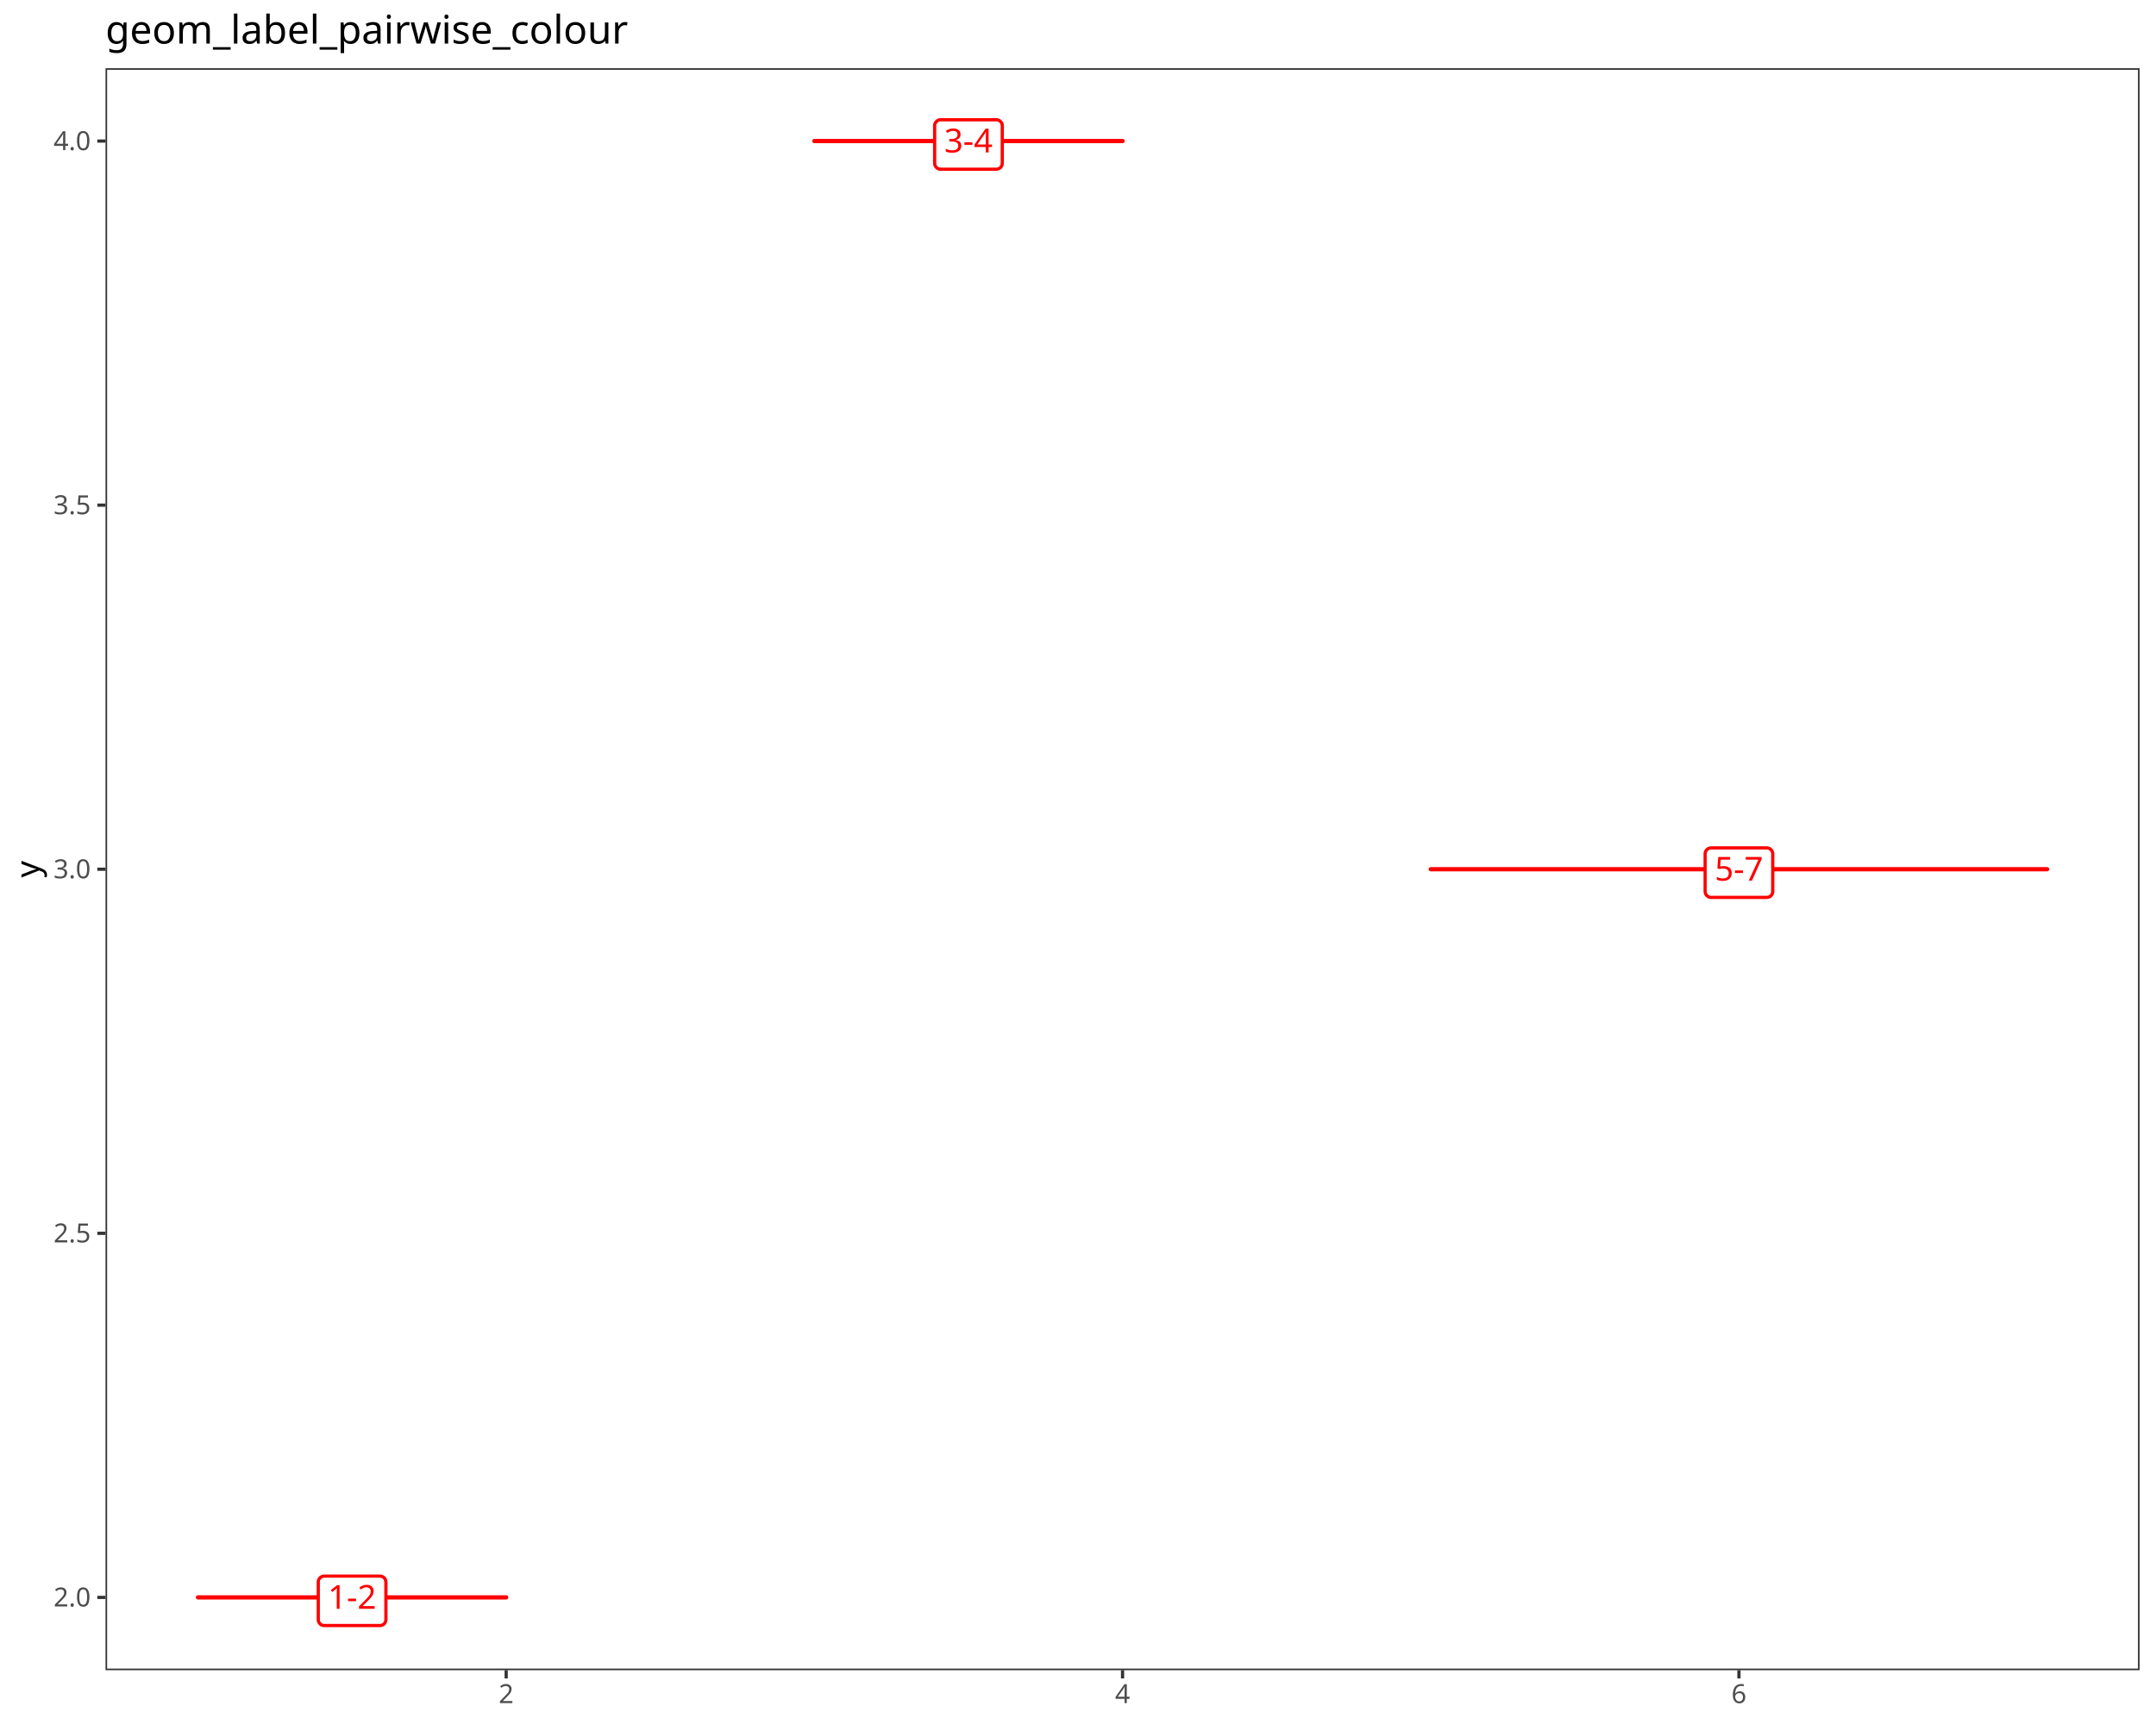
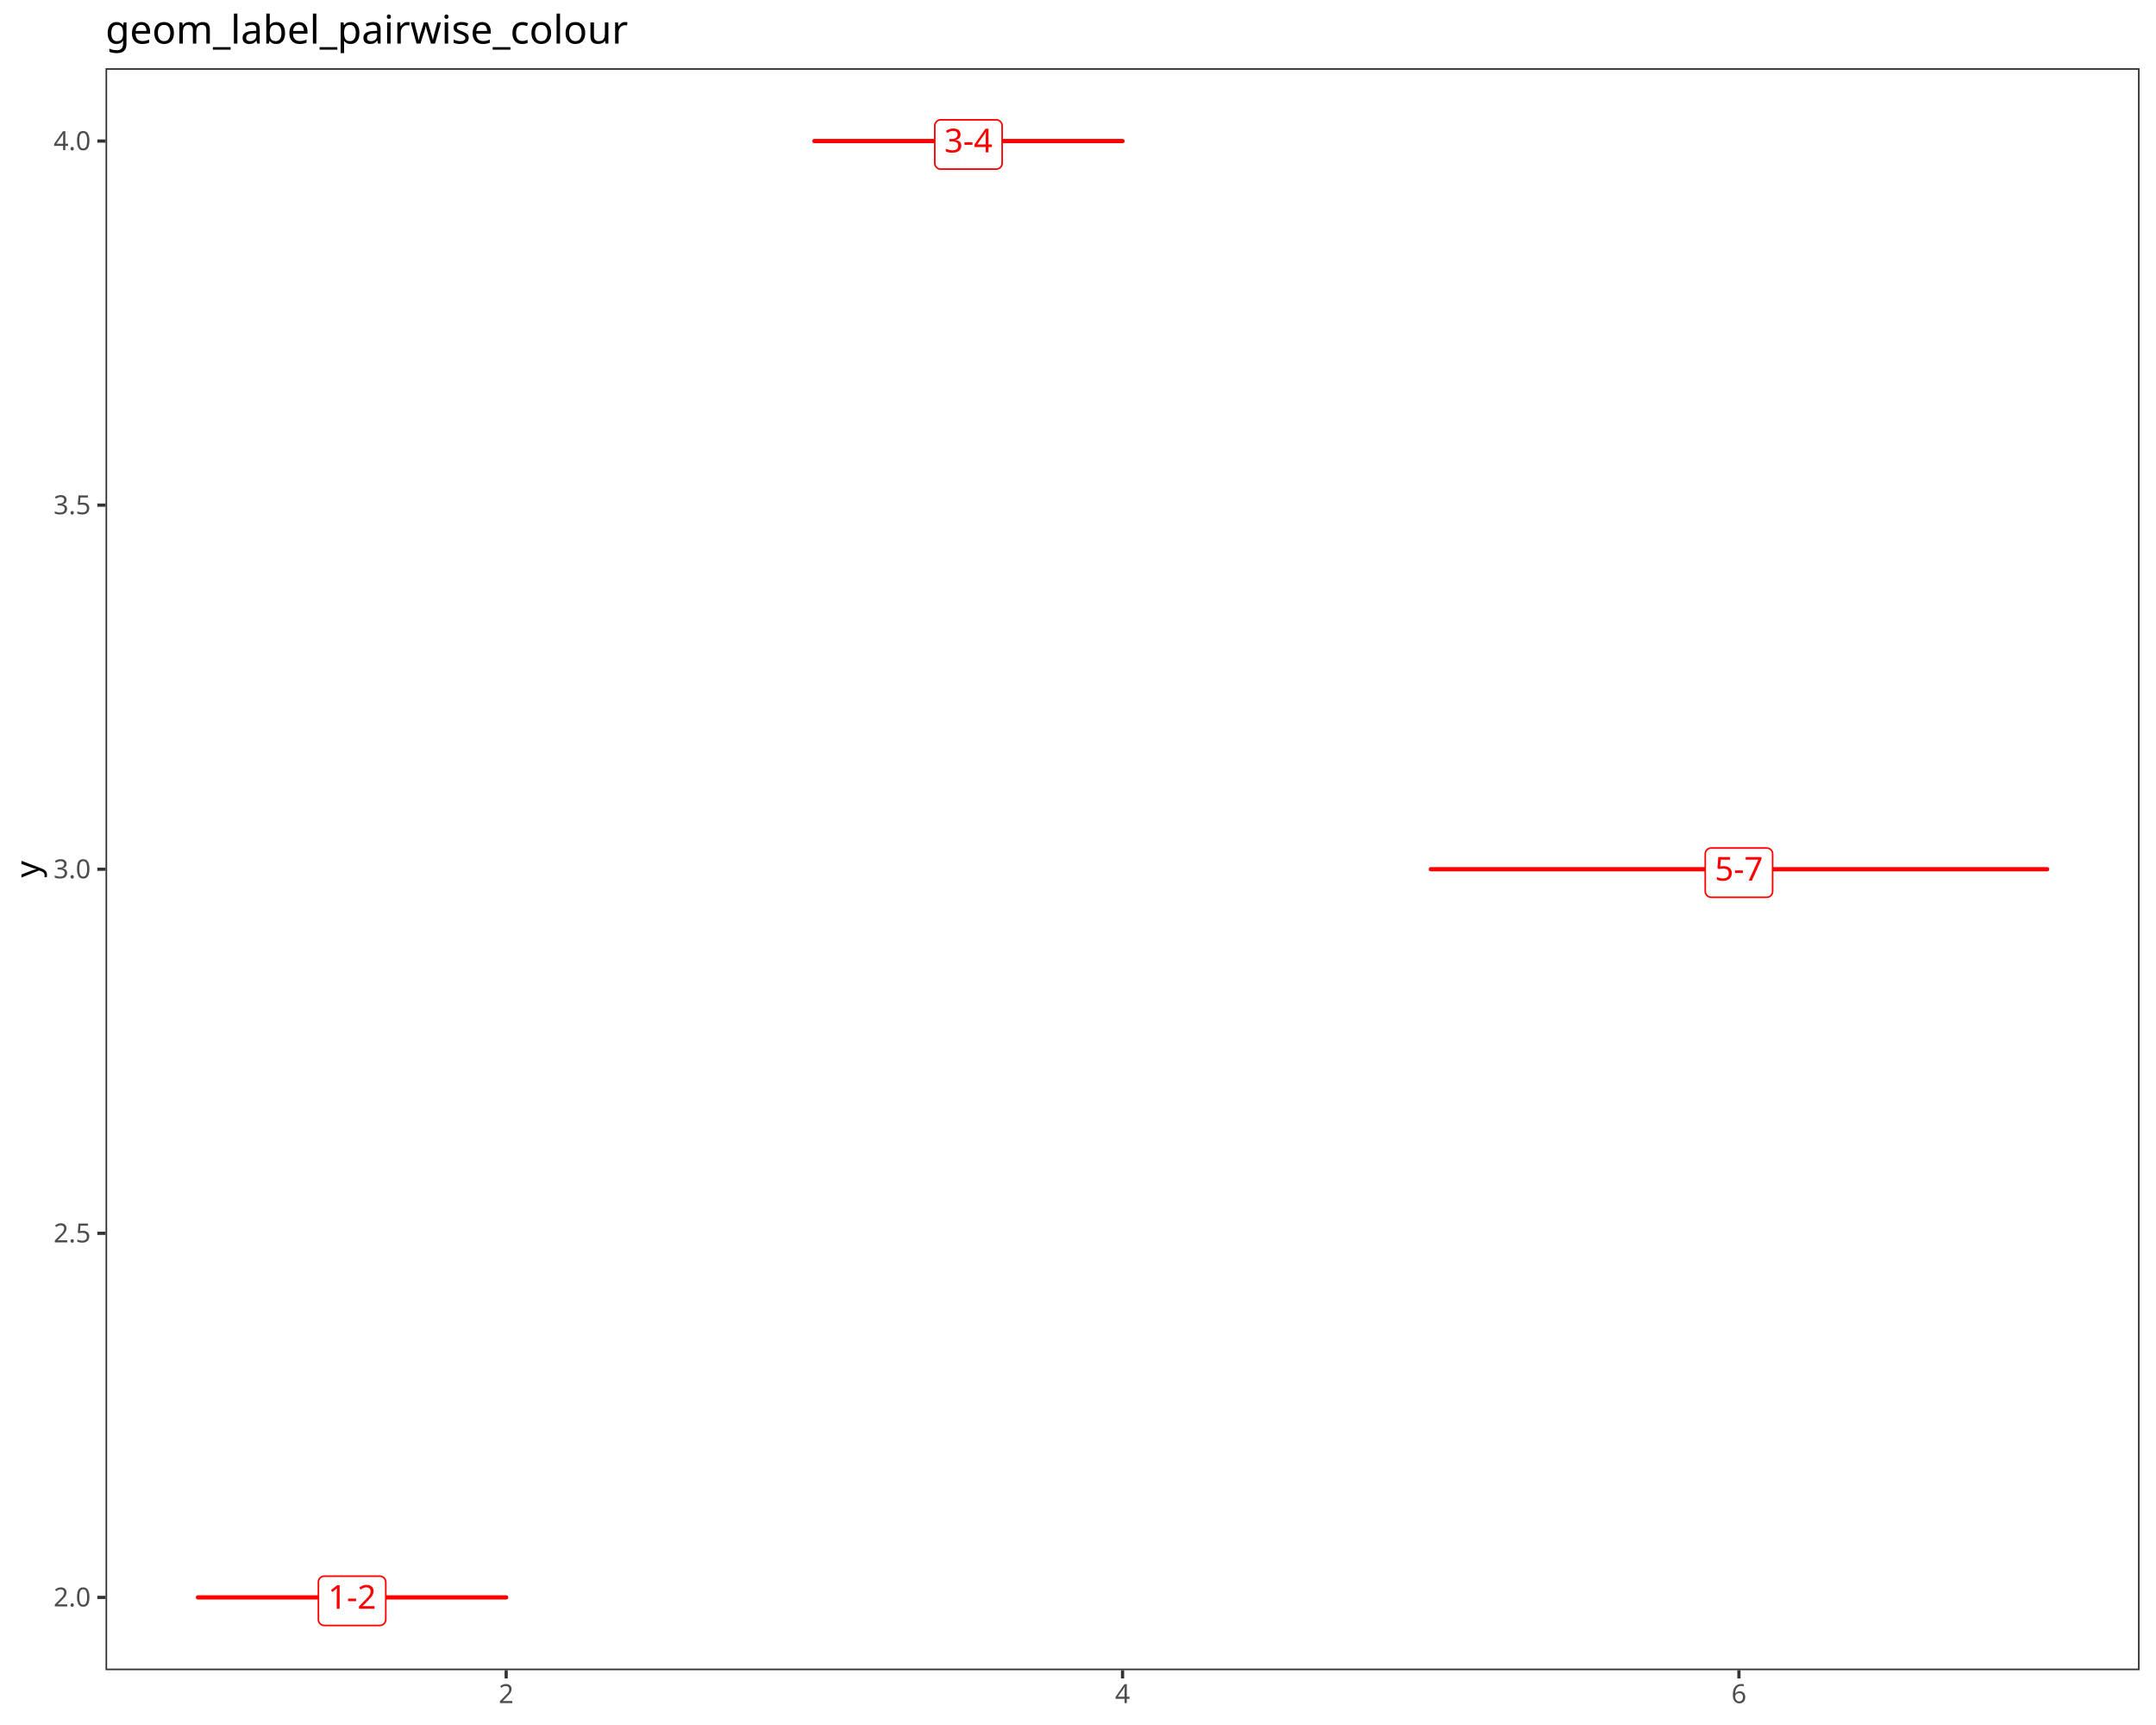
<svg xmlns="http://www.w3.org/2000/svg" class="svglite" data-engine-version="2.0" width="720.00pt" height="576.00pt" viewBox="0 0 720.00 576.00">
  <defs>
    <style type="text/css">
    .svglite line, .svglite polyline, .svglite polygon, .svglite path, .svglite rect, .svglite circle {
      fill: none;
      stroke: #000000;
      stroke-linecap: round;
      stroke-linejoin: round;
      stroke-miterlimit: 10.00;
    }
  </style>
  </defs>
  <rect width="100%" height="100%" style="stroke: none; fill: #FFFFFF;" />
  <defs>
    <clipPath id="cpMC4wMHw3MjAuMDB8MC4wMHw1NzYuMDA=">
      <rect x="0.00" y="0.00" width="720.00" height="576.00" />
    </clipPath>
  </defs>
  <g clip-path="url(#cpMC4wMHw3MjAuMDB8MC4wMHw1NzYuMDA=)">
    <rect x="0.00" y="0.00" width="720.00" height="576.00" style="stroke-width: 1.07; stroke: #FFFFFF; fill: #FFFFFF;" />
  </g>
  <defs>
    <clipPath id="cpMzUuMjR8NzE0LjUyfDIyLjc4fDU1Ny43MQ==">
      <rect x="35.24" y="22.78" width="679.28" height="534.92" />
    </clipPath>
  </defs>
  <g clip-path="url(#cpMzUuMjR8NzE0LjUyfDIyLjc4fDU1Ny43MQ==)">
    <rect x="35.24" y="22.78" width="679.28" height="534.92" style="stroke-width: 1.07; stroke: none; fill: #FFFFFF;" />
    <line x1="66.11" y1="533.39" x2="169.04" y2="533.39" style="stroke-width: 1.42; stroke: #FF0000;" />
-     <polygon points="108.27,542.79 126.88,542.79 126.80,542.79 127.12,542.78 127.43,542.72 127.73,542.60 128.01,542.44 128.26,542.24 128.47,542.00 128.64,541.73 128.76,541.44 128.84,541.13 128.87,540.81 128.87,540.81 128.87,528.27 128.87,528.27 128.84,527.95 128.76,527.64 128.64,527.34 128.47,527.07 128.26,526.83 128.01,526.63 127.73,526.47 127.43,526.36 127.12,526.30 126.88,526.28 108.27,526.28 108.51,526.30 108.19,526.28 107.87,526.32 107.57,526.41 107.28,526.55 107.02,526.73 106.78,526.95 106.59,527.21 106.44,527.49 106.34,527.79 106.29,528.11 106.29,528.27 106.29,540.81 106.29,540.65 106.29,540.97 106.34,541.28 106.44,541.59 106.59,541.87 106.78,542.12 107.02,542.35 107.28,542.53 107.57,542.66 107.87,542.75 108.19,542.79 " style="stroke-width: 1.07; stroke: #FF0000; fill: #FFFFFF;" />
-     <text x="117.58" y="537.19" text-anchor="middle" style="font-size: 11.04px; fill: #FF0000; font-family: sans;" textLength="15.96px" lengthAdjust="spacingAndGlyphs">1-2</text>
+     <polygon points="108.31,542.76 126.85,542.76 126.77,542.76 127.08,542.75 127.40,542.68 127.69,542.57 127.97,542.41 128.22,542.21 128.43,541.97 128.60,541.70 128.72,541.41 128.80,541.10 128.83,540.78 128.83,540.78 128.83,528.29 128.83,528.29 128.80,527.97 128.72,527.66 128.60,527.37 128.43,527.10 128.22,526.86 127.97,526.66 127.69,526.50 127.40,526.38 127.08,526.32 126.85,526.31 108.31,526.31 108.54,526.32 108.23,526.31 107.91,526.35 107.60,526.43 107.32,526.57 107.05,526.75 106.82,526.97 106.63,527.23 106.48,527.51 106.38,527.81 106.33,528.13 106.33,528.29 106.33,540.78 106.33,540.62 106.33,540.94 106.38,541.25 106.48,541.56 106.63,541.84 106.82,542.09 107.05,542.31 107.32,542.49 107.60,542.63 107.91,542.72 108.23,542.76 " style="stroke-width: 0.53; stroke: #FF0000; fill: #FFFFFF;" />
+     <text x="117.58" y="537.18" text-anchor="middle" style="font-size: 11.00px; fill: #FF0000; font-family: sans;" textLength="15.90px" lengthAdjust="spacingAndGlyphs">1-2</text>
    <line x1="271.96" y1="47.10" x2="374.88" y2="47.10" style="stroke-width: 1.42; stroke: #FF0000;" />
-     <polygon points="314.12,56.50 332.72,56.50 332.64,56.50 332.96,56.49 333.27,56.42 333.57,56.31 333.85,56.15 334.10,55.95 334.31,55.71 334.48,55.44 334.61,55.14 334.68,54.83 334.71,54.51 334.71,54.51 334.71,41.97 334.71,41.97 334.68,41.66 334.61,41.35 334.48,41.05 334.31,40.78 334.10,40.54 333.85,40.34 333.57,40.18 333.27,40.07 332.96,40.00 332.72,39.99 314.12,39.99 314.36,40.00 314.04,39.99 313.72,40.03 313.41,40.12 313.12,40.25 312.86,40.44 312.63,40.66 312.44,40.91 312.29,41.20 312.19,41.50 312.13,41.81 312.13,41.97 312.13,54.51 312.13,54.35 312.13,54.67 312.19,54.99 312.29,55.29 312.44,55.58 312.63,55.83 312.86,56.05 313.12,56.23 313.41,56.37 313.72,56.46 314.04,56.50 " style="stroke-width: 1.07; stroke: #FF0000; fill: #FFFFFF;" />
-     <text x="323.42" y="50.90" text-anchor="middle" style="font-size: 11.04px; fill: #FF0000; font-family: sans;" textLength="15.96px" lengthAdjust="spacingAndGlyphs">3-4</text>
+     <polygon points="314.15,56.47 332.69,56.47 332.61,56.47 332.93,56.45 333.24,56.39 333.54,56.28 333.81,56.12 334.06,55.91 334.27,55.68 334.44,55.41 334.57,55.11 334.64,54.80 334.67,54.49 334.67,54.49 334.67,41.99 334.67,41.99 334.64,41.68 334.57,41.37 334.44,41.07 334.27,40.80 334.06,40.57 333.81,40.36 333.54,40.20 333.24,40.09 332.93,40.03 332.69,40.01 314.15,40.01 314.39,40.03 314.07,40.01 313.75,40.05 313.45,40.14 313.16,40.28 312.90,40.46 312.67,40.68 312.48,40.93 312.33,41.22 312.23,41.52 312.18,41.83 312.17,41.99 312.17,54.49 312.18,54.33 312.18,54.65 312.23,54.96 312.33,55.26 312.48,55.55 312.67,55.80 312.90,56.02 313.16,56.20 313.45,56.34 313.75,56.43 314.07,56.47 " style="stroke-width: 0.53; stroke: #FF0000; fill: #FFFFFF;" />
+     <text x="323.42" y="50.88" text-anchor="middle" style="font-size: 11.00px; fill: #FF0000; font-family: sans;" textLength="15.90px" lengthAdjust="spacingAndGlyphs">3-4</text>
    <line x1="477.80" y1="290.24" x2="683.64" y2="290.24" style="stroke-width: 1.42; stroke: #FF0000;" />
-     <polygon points="571.42,299.65 590.03,299.65 589.95,299.65 590.27,299.63 590.58,299.57 590.88,299.46 591.15,299.30 591.40,299.09 591.61,298.85 591.79,298.58 591.91,298.29 591.99,297.98 592.01,297.66 592.01,297.66 592.01,285.12 592.01,285.12 591.99,284.80 591.91,284.49 591.79,284.20 591.61,283.93 591.40,283.69 591.15,283.49 590.88,283.33 590.58,283.21 590.27,283.15 590.03,283.13 571.42,283.13 571.66,283.15 571.34,283.14 571.02,283.17 570.71,283.26 570.43,283.40 570.16,283.58 569.93,283.80 569.74,284.06 569.59,284.34 569.49,284.65 569.44,284.96 569.43,285.12 569.43,297.66 569.44,297.50 569.44,297.82 569.49,298.14 569.59,298.44 569.74,298.72 569.93,298.98 570.16,299.20 570.43,299.38 570.71,299.52 571.02,299.61 571.34,299.65 " style="stroke-width: 1.07; stroke: #FF0000; fill: #FFFFFF;" />
-     <text x="580.72" y="294.04" text-anchor="middle" style="font-size: 11.04px; fill: #FF0000; font-family: sans;" textLength="15.96px" lengthAdjust="spacingAndGlyphs">5-7</text>
+     <polygon points="571.45,299.61 589.99,299.61 589.91,299.61 590.23,299.60 590.54,299.54 590.84,299.42 591.12,299.26 591.36,299.06 591.58,298.82 591.75,298.55 591.87,298.26 591.95,297.95 591.97,297.63 591.97,297.63 591.97,285.14 591.97,285.14 591.95,284.82 591.87,284.51 591.75,284.22 591.58,283.95 591.36,283.71 591.12,283.51 590.84,283.35 590.54,283.24 590.23,283.17 589.99,283.16 571.45,283.16 571.69,283.17 571.37,283.16 571.06,283.20 570.75,283.29 570.46,283.42 570.20,283.61 569.97,283.83 569.78,284.08 569.63,284.36 569.53,284.67 569.48,284.98 569.47,285.14 569.47,297.63 569.48,297.47 569.48,297.79 569.53,298.11 569.63,298.41 569.78,298.69 569.97,298.95 570.20,299.17 570.46,299.35 570.75,299.48 571.06,299.57 571.37,299.61 " style="stroke-width: 0.53; stroke: #FF0000; fill: #FFFFFF;" />
+     <text x="580.72" y="294.03" text-anchor="middle" style="font-size: 11.00px; fill: #FF0000; font-family: sans;" textLength="15.90px" lengthAdjust="spacingAndGlyphs">5-7</text>
    <rect x="35.24" y="22.78" width="679.28" height="534.92" style="stroke-width: 1.07; stroke: #333333;" />
  </g>
  <g clip-path="url(#cpMC4wMHw3MjAuMDB8MC4wMHw1NzYuMDA=)">
    <text x="30.31" y="536.42" text-anchor="end" style="font-size: 8.80px; fill: #4D4D4D; font-family: sans;" textLength="12.23px" lengthAdjust="spacingAndGlyphs">2.0</text>
    <text x="30.31" y="414.85" text-anchor="end" style="font-size: 8.80px; fill: #4D4D4D; font-family: sans;" textLength="12.23px" lengthAdjust="spacingAndGlyphs">2.5</text>
    <text x="30.31" y="293.27" text-anchor="end" style="font-size: 8.80px; fill: #4D4D4D; font-family: sans;" textLength="12.23px" lengthAdjust="spacingAndGlyphs">3.0</text>
    <text x="30.31" y="171.70" text-anchor="end" style="font-size: 8.80px; fill: #4D4D4D; font-family: sans;" textLength="12.23px" lengthAdjust="spacingAndGlyphs">3.5</text>
    <text x="30.31" y="50.13" text-anchor="end" style="font-size: 8.80px; fill: #4D4D4D; font-family: sans;" textLength="12.23px" lengthAdjust="spacingAndGlyphs">4.0</text>
    <polyline points="32.50,533.39 35.24,533.39 " style="stroke-width: 1.07; stroke: #333333; stroke-linecap: butt;" />
    <polyline points="32.50,411.82 35.24,411.82 " style="stroke-width: 1.07; stroke: #333333; stroke-linecap: butt;" />
    <polyline points="32.50,290.24 35.24,290.24 " style="stroke-width: 1.07; stroke: #333333; stroke-linecap: butt;" />
    <polyline points="32.50,168.67 35.24,168.67 " style="stroke-width: 1.07; stroke: #333333; stroke-linecap: butt;" />
    <polyline points="32.50,47.10 35.24,47.10 " style="stroke-width: 1.07; stroke: #333333; stroke-linecap: butt;" />
    <polyline points="169.04,560.45 169.04,557.71 " style="stroke-width: 1.07; stroke: #333333; stroke-linecap: butt;" />
    <polyline points="374.88,560.45 374.88,557.71 " style="stroke-width: 1.07; stroke: #333333; stroke-linecap: butt;" />
    <polyline points="580.72,560.45 580.72,557.71 " style="stroke-width: 1.07; stroke: #333333; stroke-linecap: butt;" />
    <text x="169.04" y="568.69" text-anchor="middle" style="font-size: 8.80px; fill: #4D4D4D; font-family: sans;" textLength="4.89px" lengthAdjust="spacingAndGlyphs">2</text>
    <text x="374.88" y="568.69" text-anchor="middle" style="font-size: 8.80px; fill: #4D4D4D; font-family: sans;" textLength="4.89px" lengthAdjust="spacingAndGlyphs">4</text>
    <text x="580.72" y="568.69" text-anchor="middle" style="font-size: 8.80px; fill: #4D4D4D; font-family: sans;" textLength="4.89px" lengthAdjust="spacingAndGlyphs">6</text>
    <text transform="translate(13.05,290.24) rotate(-90)" text-anchor="middle" style="font-size: 11.00px; font-family: sans;" textLength="5.50px" lengthAdjust="spacingAndGlyphs">y</text>
    <text x="35.24" y="14.56" style="font-size: 13.20px; font-family: sans;" textLength="167.32px" lengthAdjust="spacingAndGlyphs">geom_label_pairwise_colour</text>
  </g>
</svg>
